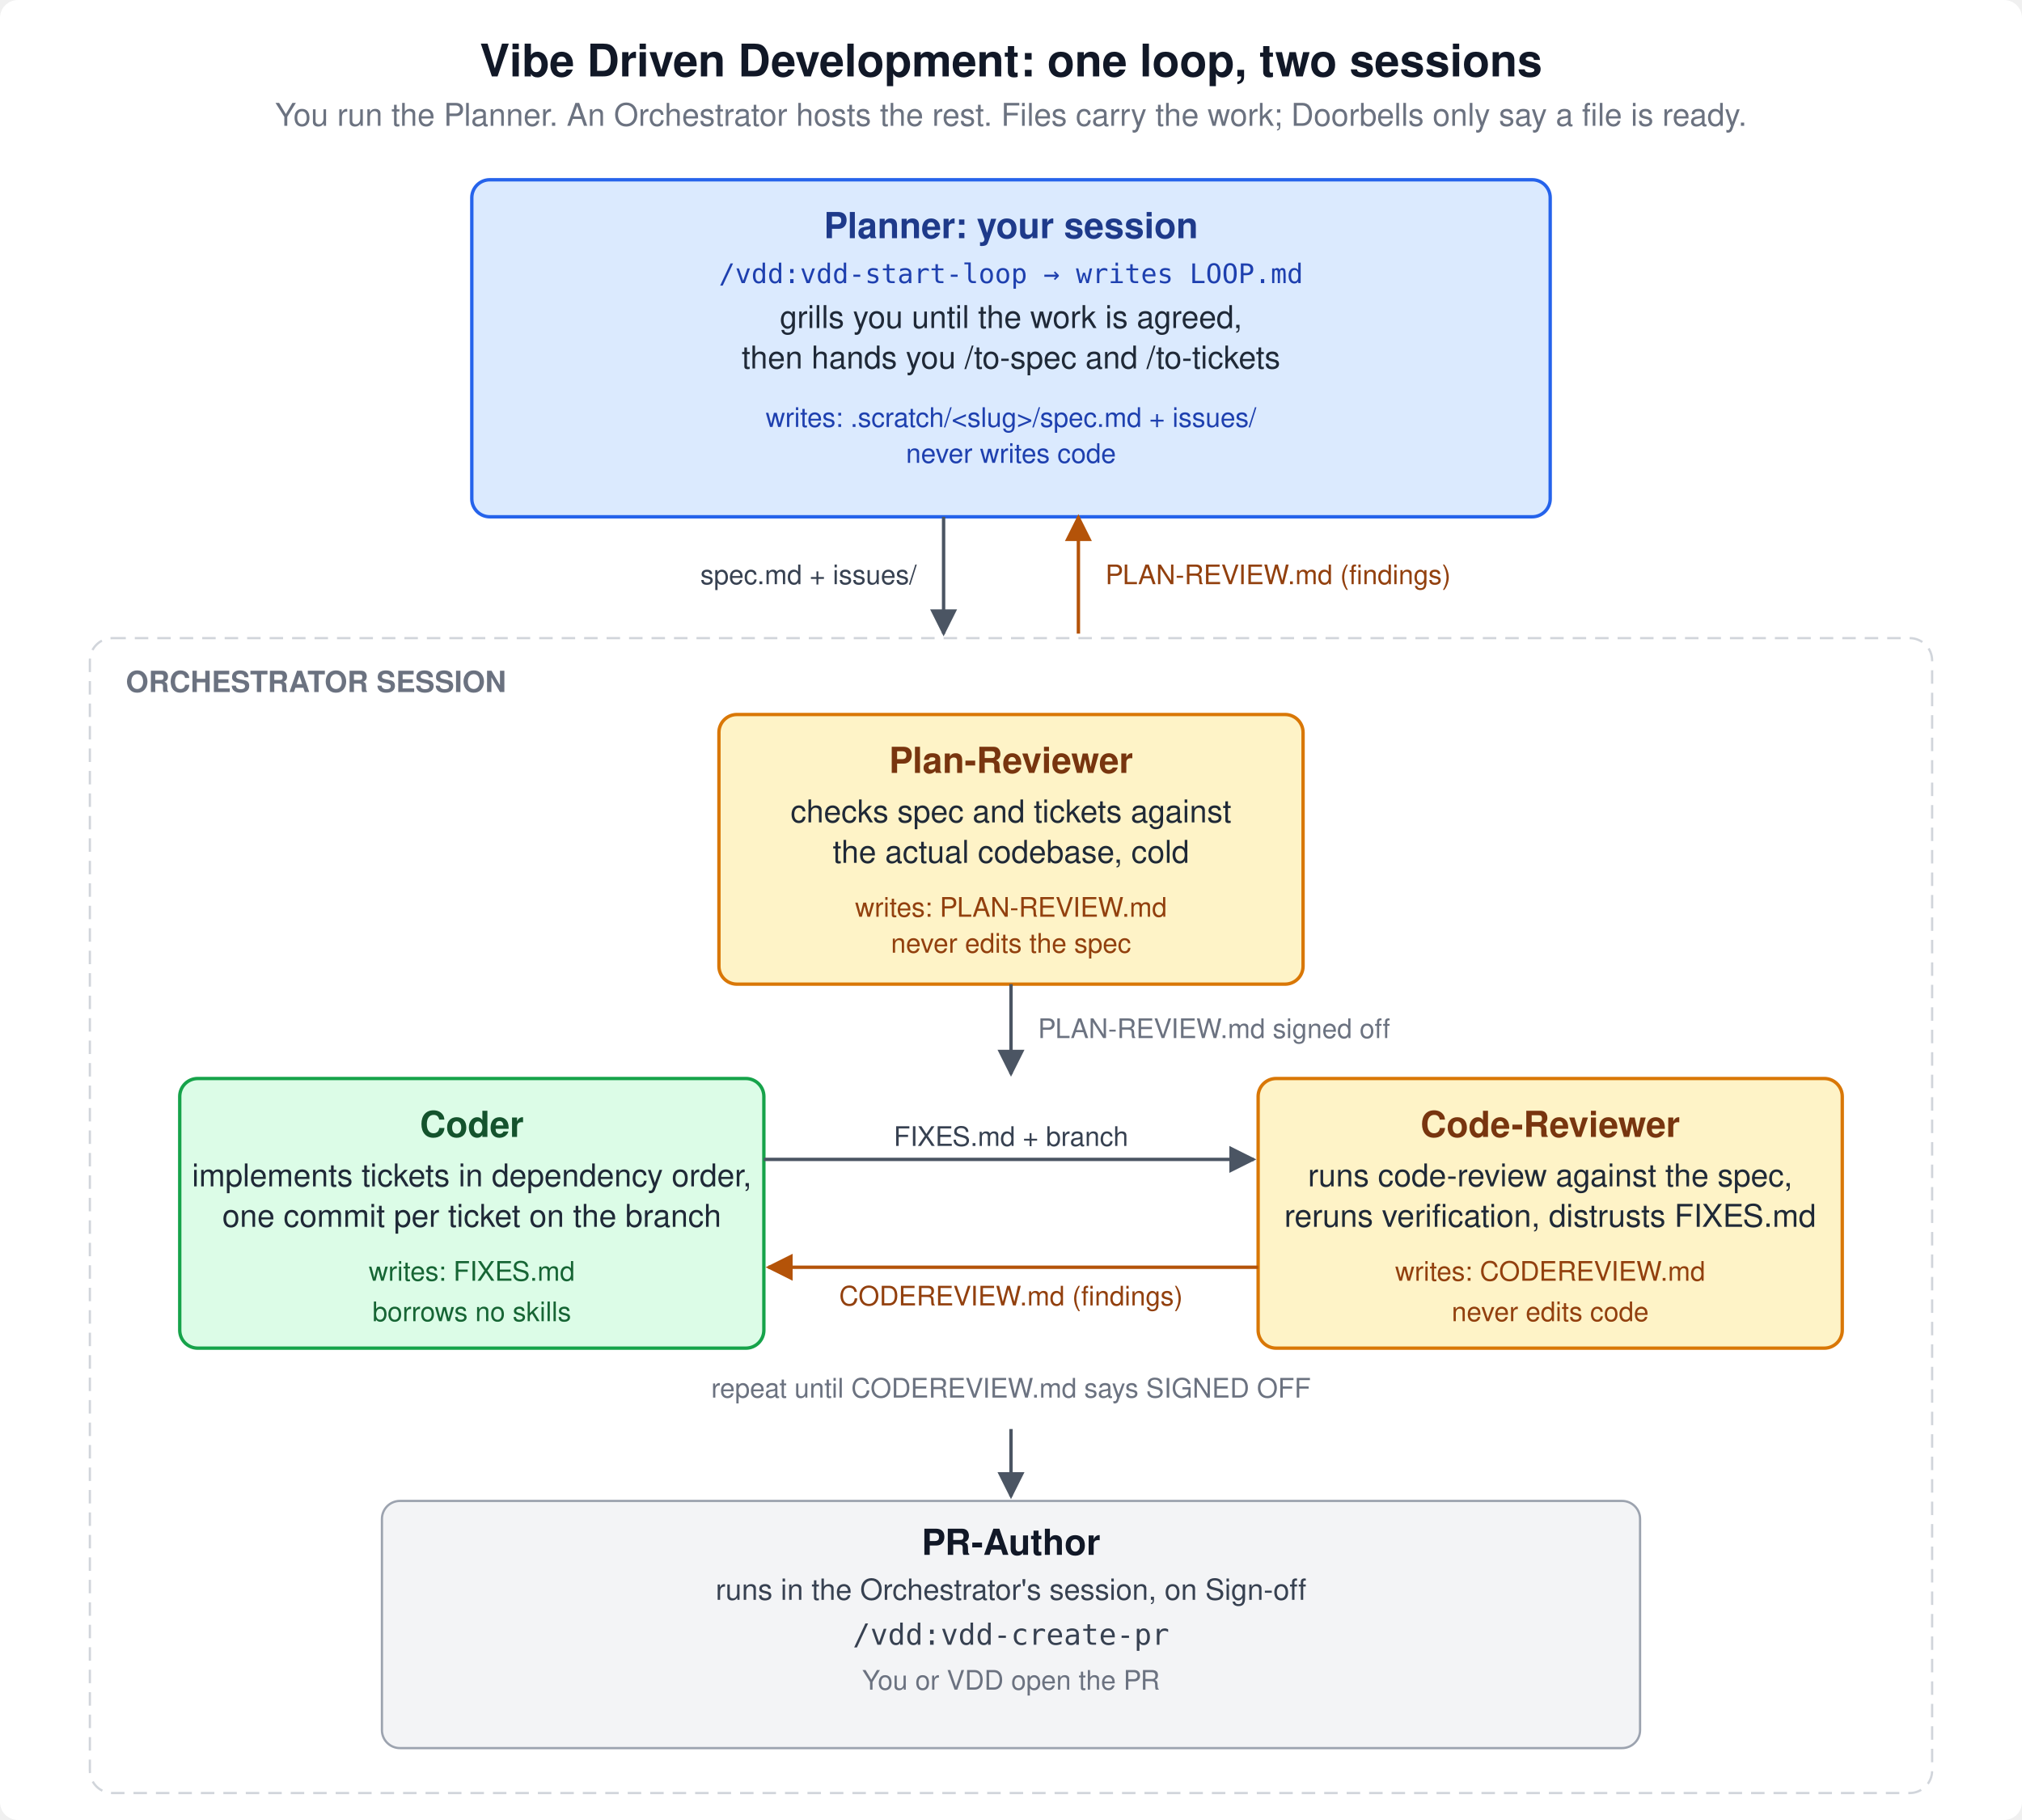
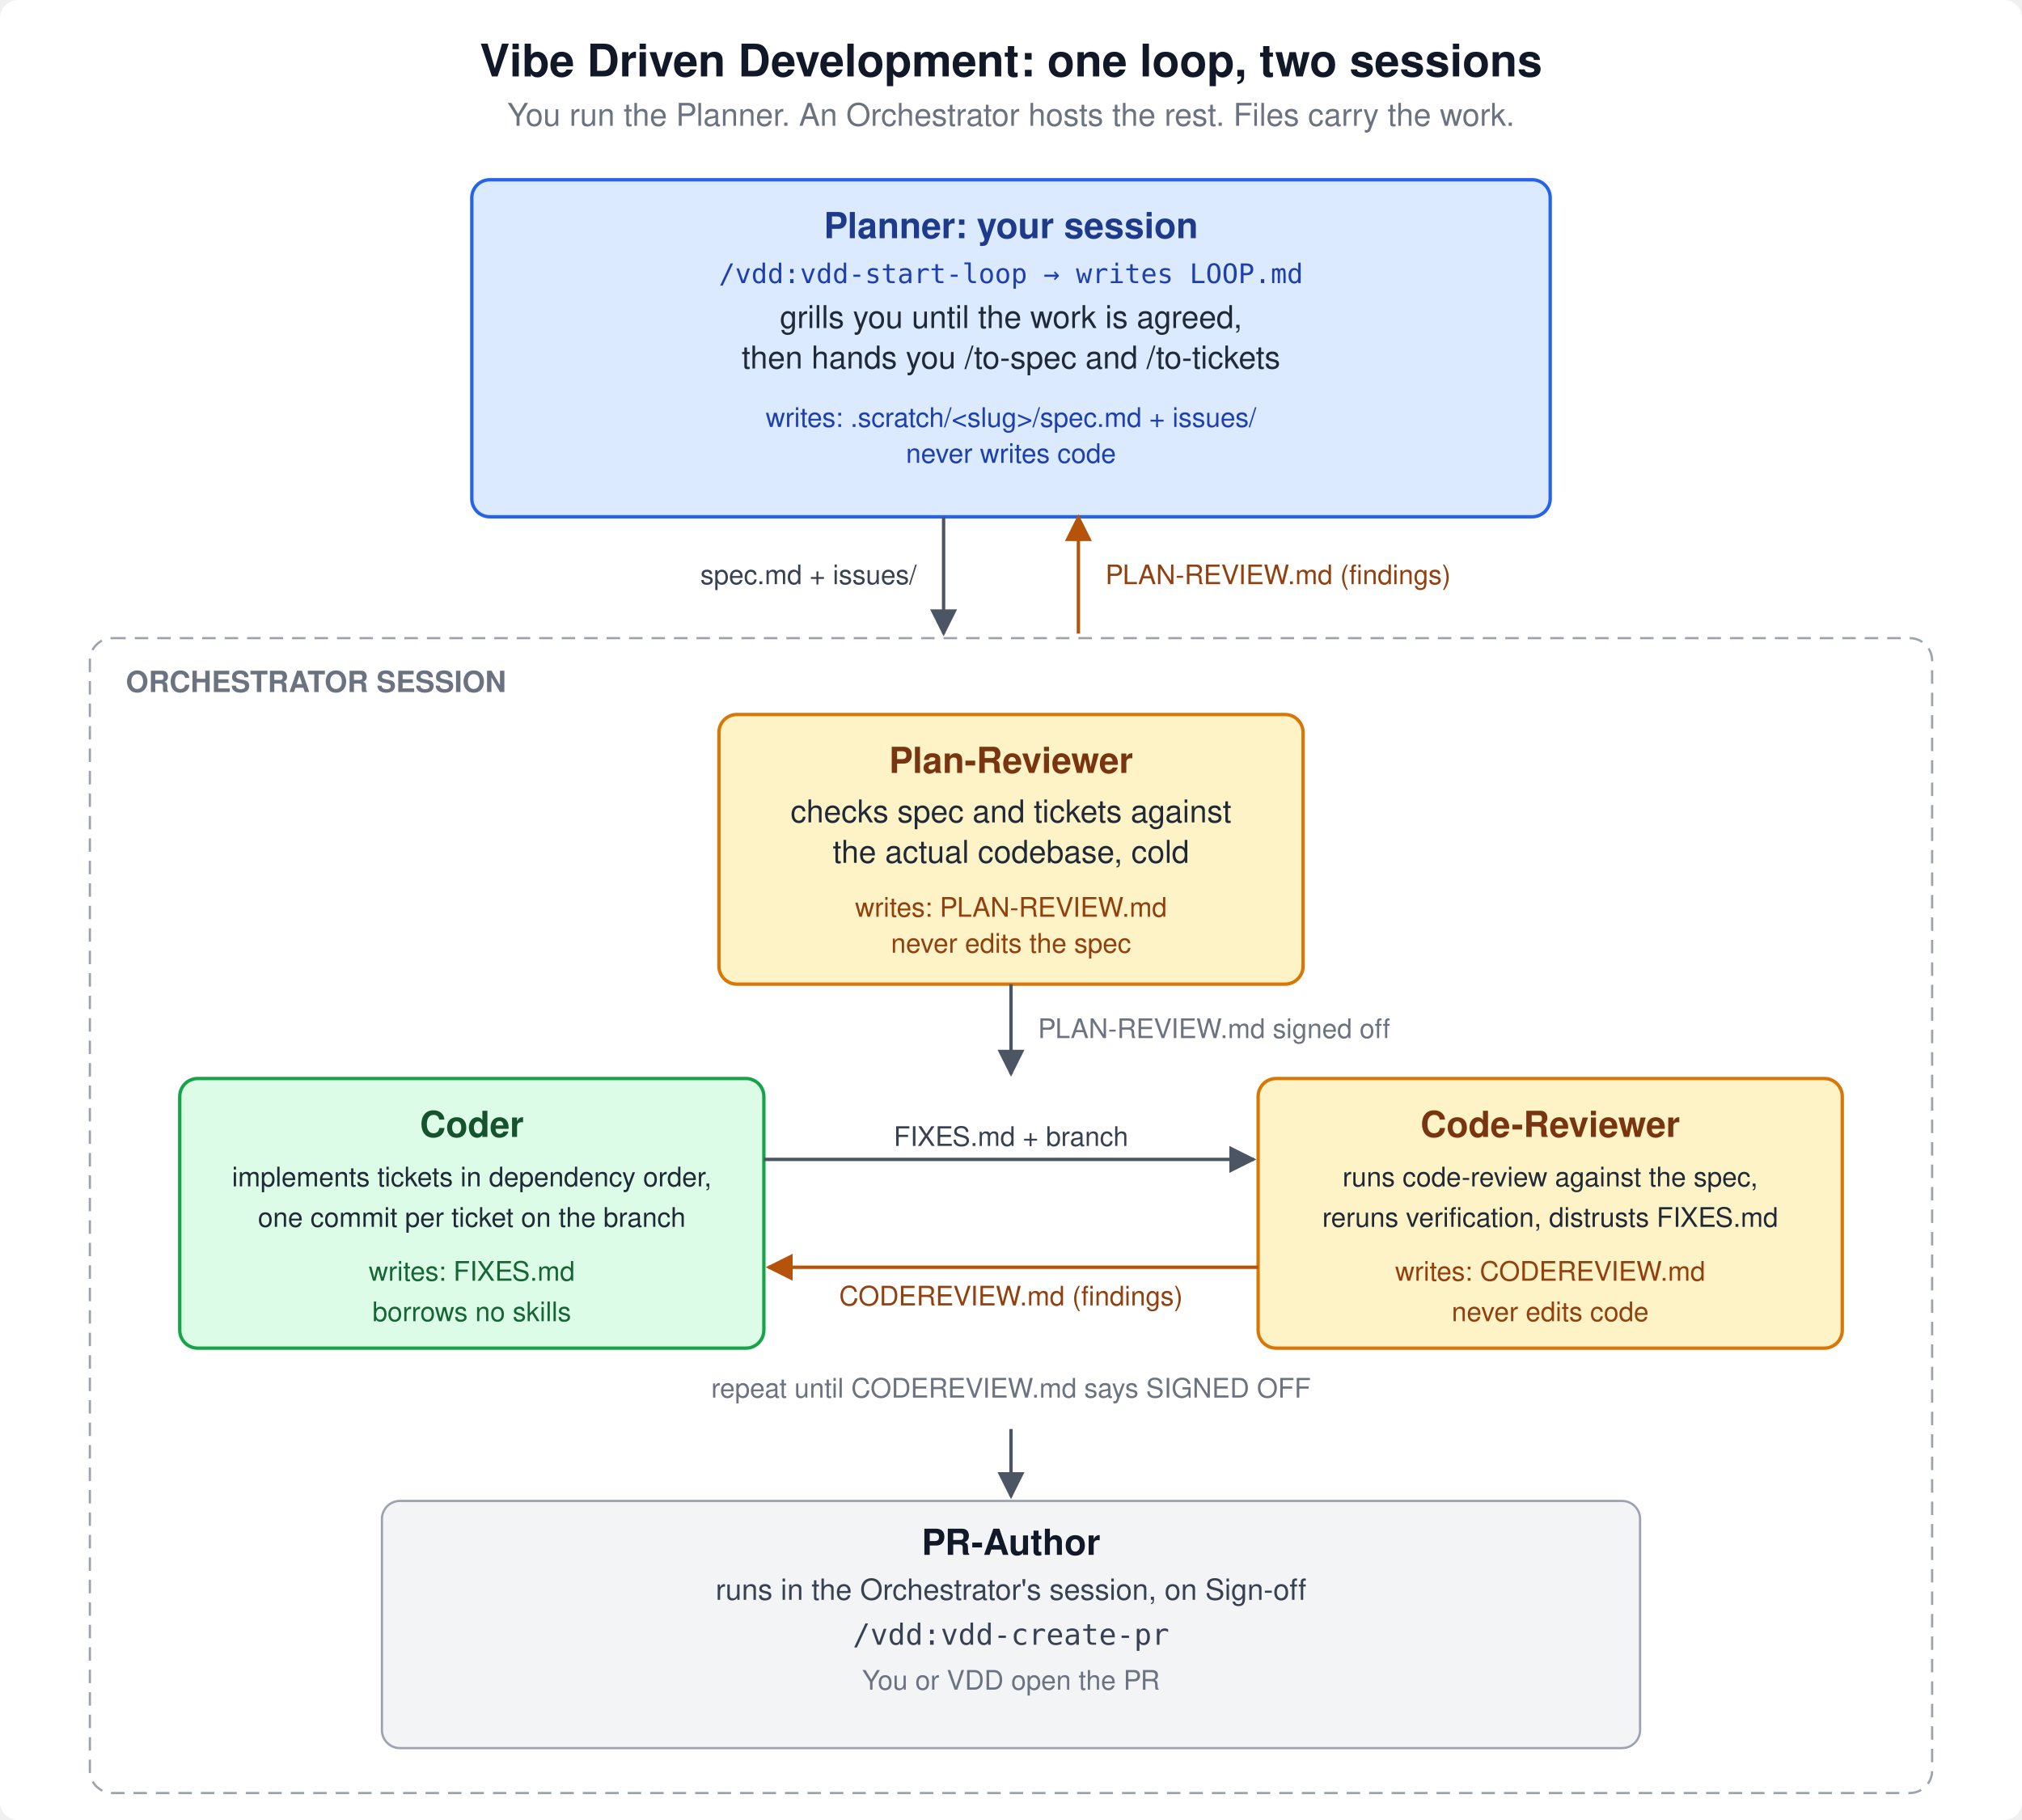
<svg xmlns="http://www.w3.org/2000/svg" width="900" height="810" viewBox="0 0 900 810" font-family="-apple-system, BlinkMacSystemFont, 'Segoe UI', Helvetica, Arial, sans-serif" font-size="14">
  <defs>
    <marker id="arrow" viewBox="0 0 10 10" refX="9" refY="5" markerWidth="8" markerHeight="8" orient="auto-start-reverse">
      <path d="M 0 0 L 10 5 L 0 10 z" fill="#4b5563" />
    </marker>
    <marker id="arrow-accent" viewBox="0 0 10 10" refX="9" refY="5" markerWidth="8" markerHeight="8" orient="auto-start-reverse">
      <path d="M 0 0 L 10 5 L 0 10 z" fill="#b45309" />
    </marker>
  </defs>
  <rect width="900" height="810" fill="#ffffff" rx="8" />
  <text x="450" y="34" text-anchor="middle" font-size="20" font-weight="600" fill="#111827">Vibe Driven Development: one loop, two sessions</text>
-   <text x="450" y="56" text-anchor="middle" fill="#6b7280">You run the Planner. An Orchestrator hosts the rest. Files carry the work; Doorbells only say a file is ready.</text>
+   <text x="450" y="56" text-anchor="middle" fill="#6b7280">You run the Planner. An Orchestrator hosts the rest. Files carry the work.</text>
  <rect x="210" y="80" width="480" height="150" rx="8" fill="#dbeafe" stroke="#2563eb" stroke-width="1.5" />
  <text x="450" y="106" text-anchor="middle" font-weight="600" font-size="16" fill="#1e3a8a">Planner: your session</text>
  <text x="450" y="126" text-anchor="middle" fill="#1e40af" font-family="ui-monospace, SFMono-Regular, Menlo, monospace" font-size="12">/vdd:vdd-start-loop  →  writes LOOP.md</text>
  <text x="450" y="146" text-anchor="middle" fill="#1f2937">grills you until the work is agreed,</text>
  <text x="450" y="164" text-anchor="middle" fill="#1f2937">then hands you /to-spec and /to-tickets</text>
  <text x="450" y="190" text-anchor="middle" fill="#1e40af" font-size="12">writes: .scratch/&lt;slug&gt;/spec.md + issues/</text>
  <text x="450" y="206" text-anchor="middle" fill="#1e40af" font-size="12">never writes code</text>
  <line x1="420" y1="230" x2="420" y2="282" stroke="#4b5563" stroke-width="1.5" marker-end="url(#arrow)" />
  <text x="408" y="260" text-anchor="end" fill="#374151" font-size="12">spec.md + issues/</text>
  <path d="M 480 282 L 480 230" stroke="#b45309" stroke-width="1.5" fill="none" marker-end="url(#arrow-accent)" />
  <text x="492" y="260" text-anchor="start" fill="#92400e" font-size="12">PLAN-REVIEW.md (findings)</text>
-   <rect x="40" y="284" width="820" height="514" rx="10" fill="none" stroke="#d1d5db" stroke-dasharray="6 4" />
+   <rect x="40" y="284" width="820" height="514" rx="10" fill="none" stroke="#9ca3af" stroke-dasharray="6 4" />
  <text x="56" y="308" font-weight="600" fill="#6b7280" font-size="13">ORCHESTRATOR SESSION</text>
  <rect x="320" y="318" width="260" height="120" rx="8" fill="#fef3c7" stroke="#d97706" stroke-width="1.5" />
  <text x="450" y="344" text-anchor="middle" font-weight="600" font-size="16" fill="#78350f">Plan-Reviewer</text>
  <text x="450" y="366" text-anchor="middle" fill="#1f2937">checks spec and tickets against</text>
  <text x="450" y="384" text-anchor="middle" fill="#1f2937">the actual codebase, cold</text>
  <text x="450" y="408" text-anchor="middle" fill="#92400e" font-size="12">writes: PLAN-REVIEW.md</text>
  <text x="450" y="424" text-anchor="middle" fill="#92400e" font-size="12">never edits the spec</text>
  <line x1="450" y1="438" x2="450" y2="478" stroke="#4b5563" stroke-width="1.5" marker-end="url(#arrow)" />
  <text x="462" y="462" fill="#6b7280" font-size="12">PLAN-REVIEW.md signed off</text>
  <rect x="80" y="480" width="260" height="120" rx="8" fill="#dcfce7" stroke="#16a34a" stroke-width="1.5" />
  <text x="210" y="506" text-anchor="middle" font-weight="600" font-size="16" fill="#14532d">Coder</text>
-   <text x="210" y="528" text-anchor="middle" fill="#1f2937">implements tickets in dependency order,</text>
-   <text x="210" y="546" text-anchor="middle" fill="#1f2937">one commit per ticket on the branch</text>
+   <text x="210" y="528" text-anchor="middle" fill="#1f2937" font-size="12">implements tickets in dependency order,</text>
+   <text x="210" y="546" text-anchor="middle" fill="#1f2937" font-size="12">one commit per ticket on the branch</text>
  <text x="210" y="570" text-anchor="middle" fill="#166534" font-size="12">writes: FIXES.md</text>
  <text x="210" y="588" text-anchor="middle" fill="#166534" font-size="12">borrows no skills</text>
  <rect x="560" y="480" width="260" height="120" rx="8" fill="#fef3c7" stroke="#d97706" stroke-width="1.5" />
  <text x="690" y="506" text-anchor="middle" font-weight="600" font-size="16" fill="#78350f">Code-Reviewer</text>
-   <text x="690" y="528" text-anchor="middle" fill="#1f2937">runs code-review against the spec,</text>
-   <text x="690" y="546" text-anchor="middle" fill="#1f2937">reruns verification, distrusts FIXES.md</text>
+   <text x="690" y="528" text-anchor="middle" fill="#1f2937" font-size="12">runs code-review against the spec,</text>
+   <text x="690" y="546" text-anchor="middle" fill="#1f2937" font-size="12">reruns verification, distrusts FIXES.md</text>
  <text x="690" y="570" text-anchor="middle" fill="#92400e" font-size="12">writes: CODEREVIEW.md</text>
  <text x="690" y="588" text-anchor="middle" fill="#92400e" font-size="12">never edits code</text>
  <path d="M 340 516 L 558 516" stroke="#4b5563" stroke-width="1.5" fill="none" marker-end="url(#arrow)" />
  <text x="450" y="510" text-anchor="middle" fill="#374151" font-size="12">FIXES.md + branch</text>
  <path d="M 560 564 L 342 564" stroke="#b45309" stroke-width="1.5" fill="none" marker-end="url(#arrow-accent)" />
  <text x="450" y="581" text-anchor="middle" fill="#92400e" font-size="12">CODEREVIEW.md (findings)</text>
  <text x="450" y="622" text-anchor="middle" fill="#6b7280" font-size="12">repeat until CODEREVIEW.md says SIGNED OFF</text>
  <line x1="450" y1="636" x2="450" y2="666" stroke="#4b5563" stroke-width="1.5" marker-end="url(#arrow)" />
  <rect x="170" y="668" width="560" height="110" rx="8" fill="#f3f4f6" stroke="#9ca3af" />
  <text x="450" y="692" text-anchor="middle" font-weight="600" font-size="16" fill="#111827">PR-Author</text>
  <text x="450" y="712" text-anchor="middle" fill="#374151" font-size="13">runs in the Orchestrator's session, on Sign-off</text>
  <text x="450" y="732" text-anchor="middle" fill="#374151" font-family="ui-monospace, SFMono-Regular, Menlo, monospace" font-size="13">/vdd:vdd-create-pr</text>
  <text x="450" y="752" text-anchor="middle" fill="#6b7280" font-size="12">You or VDD open the PR</text>
</svg>
